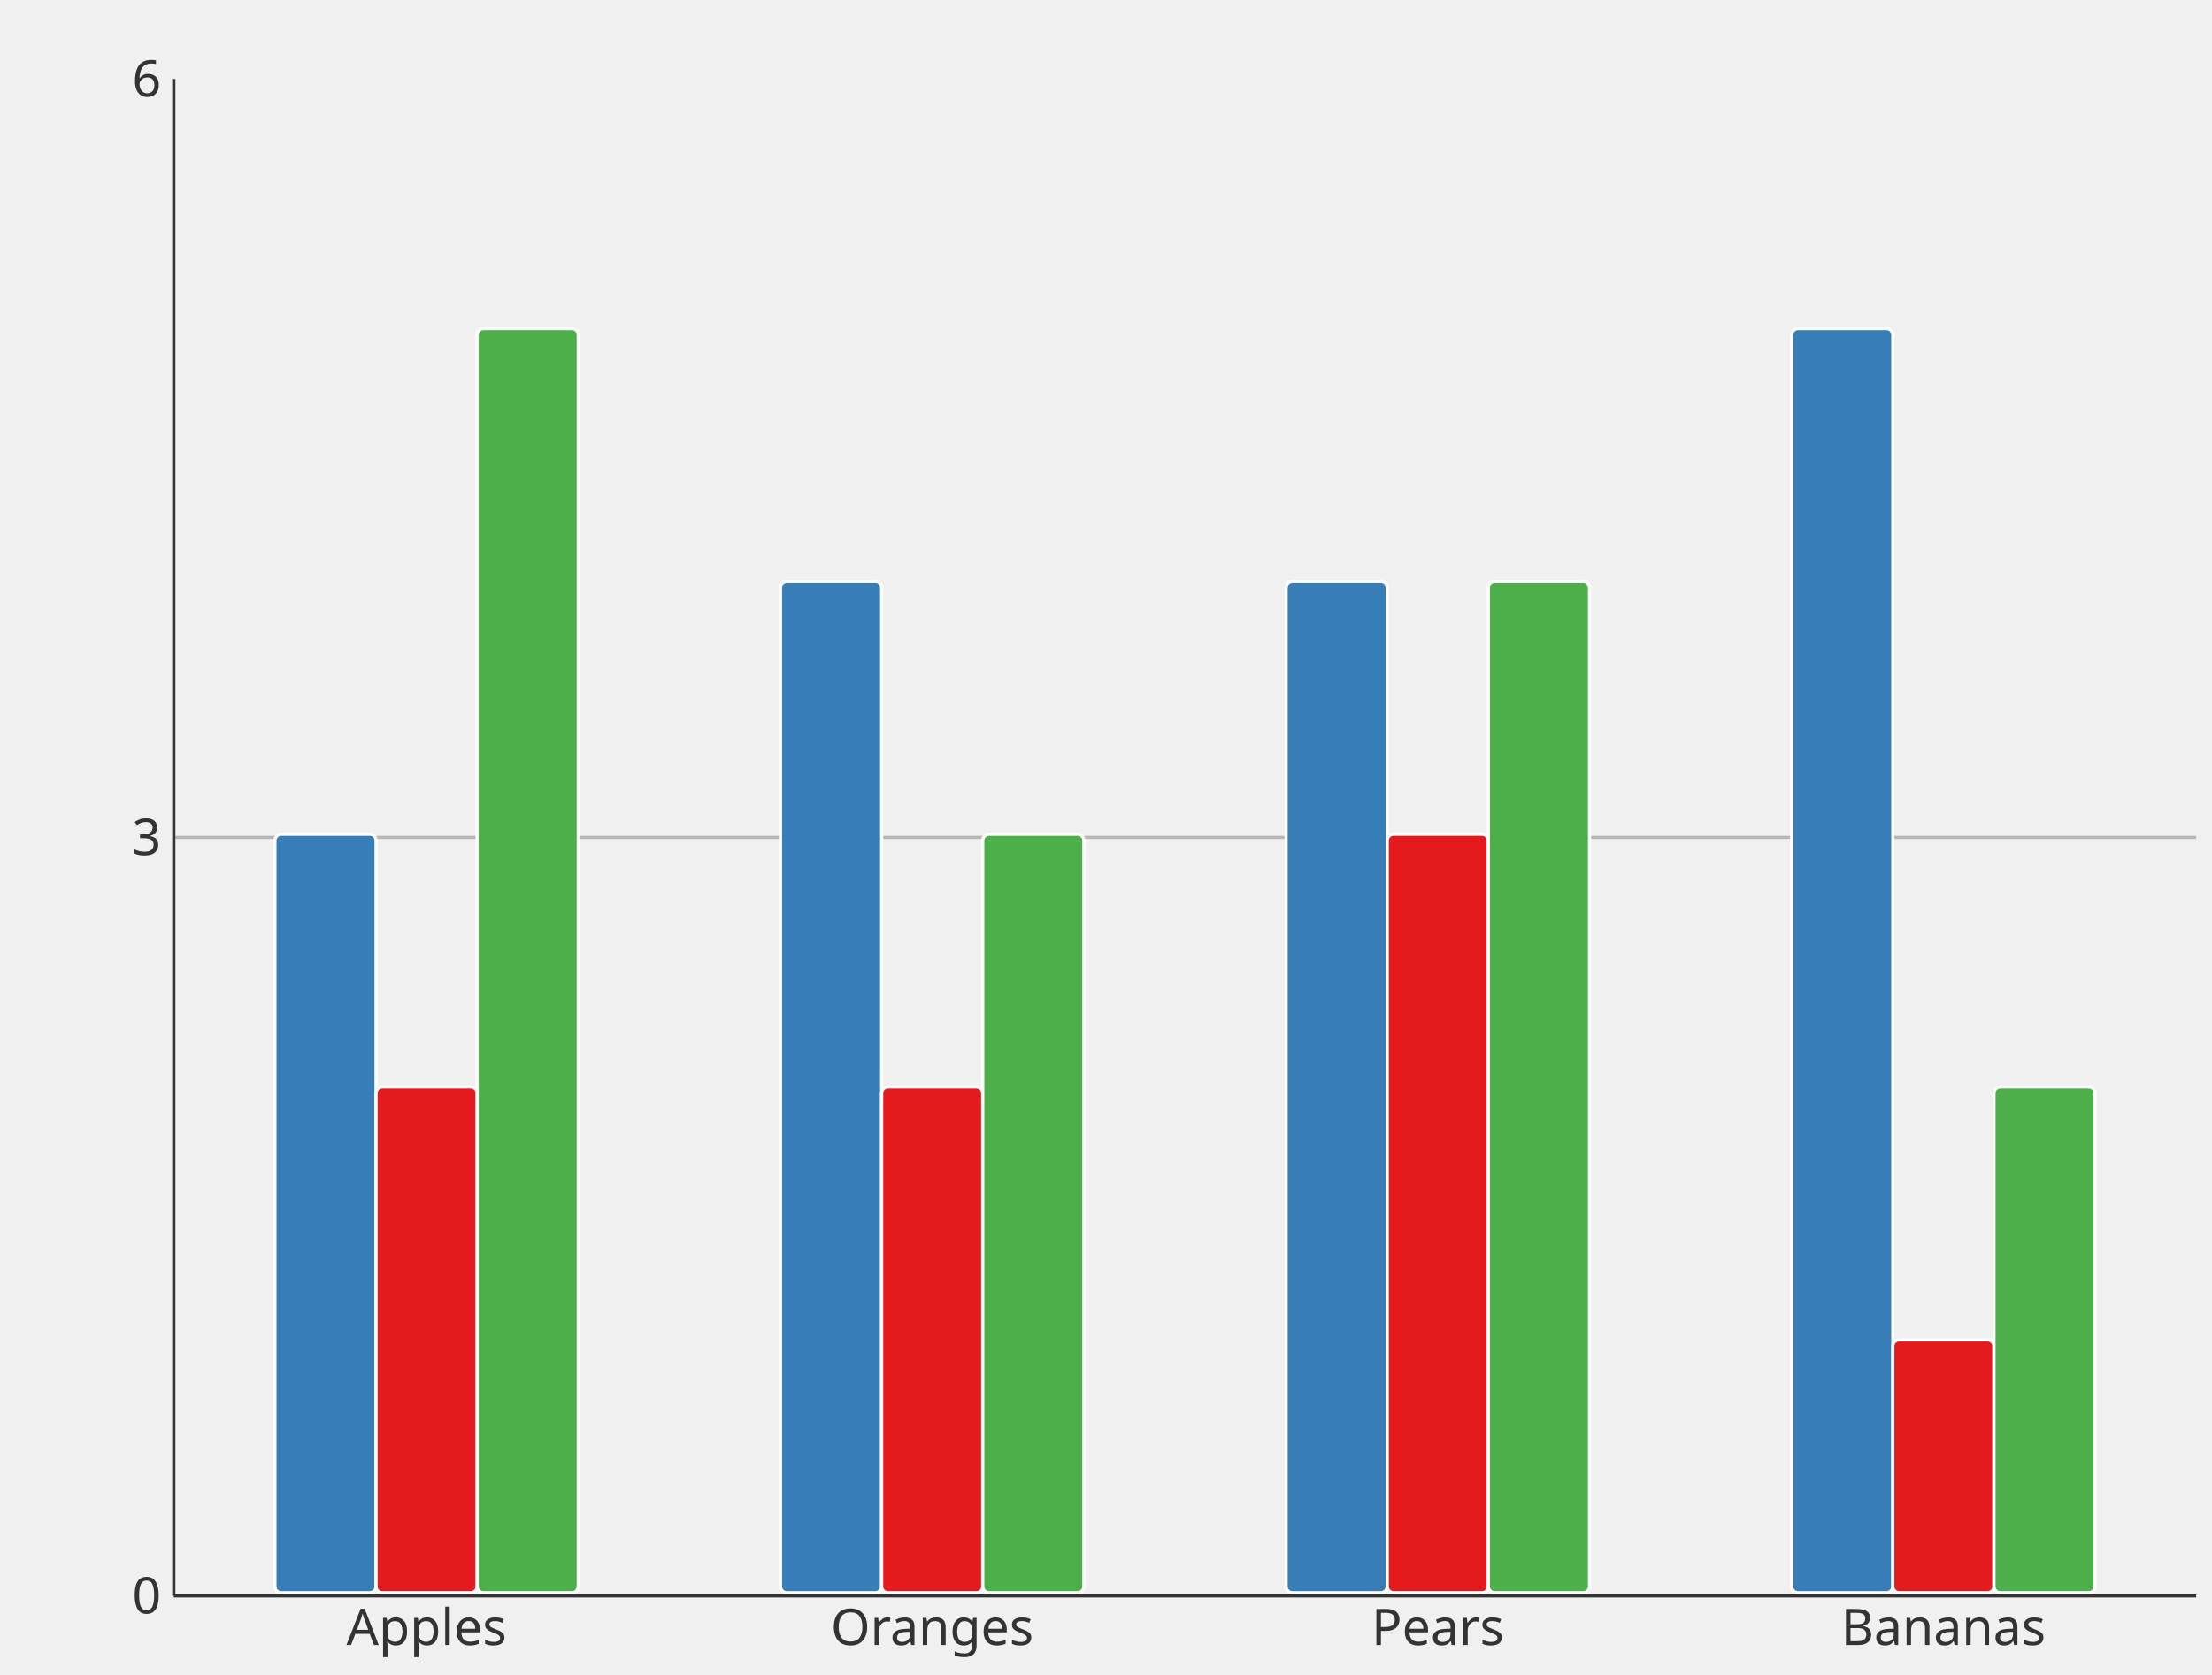
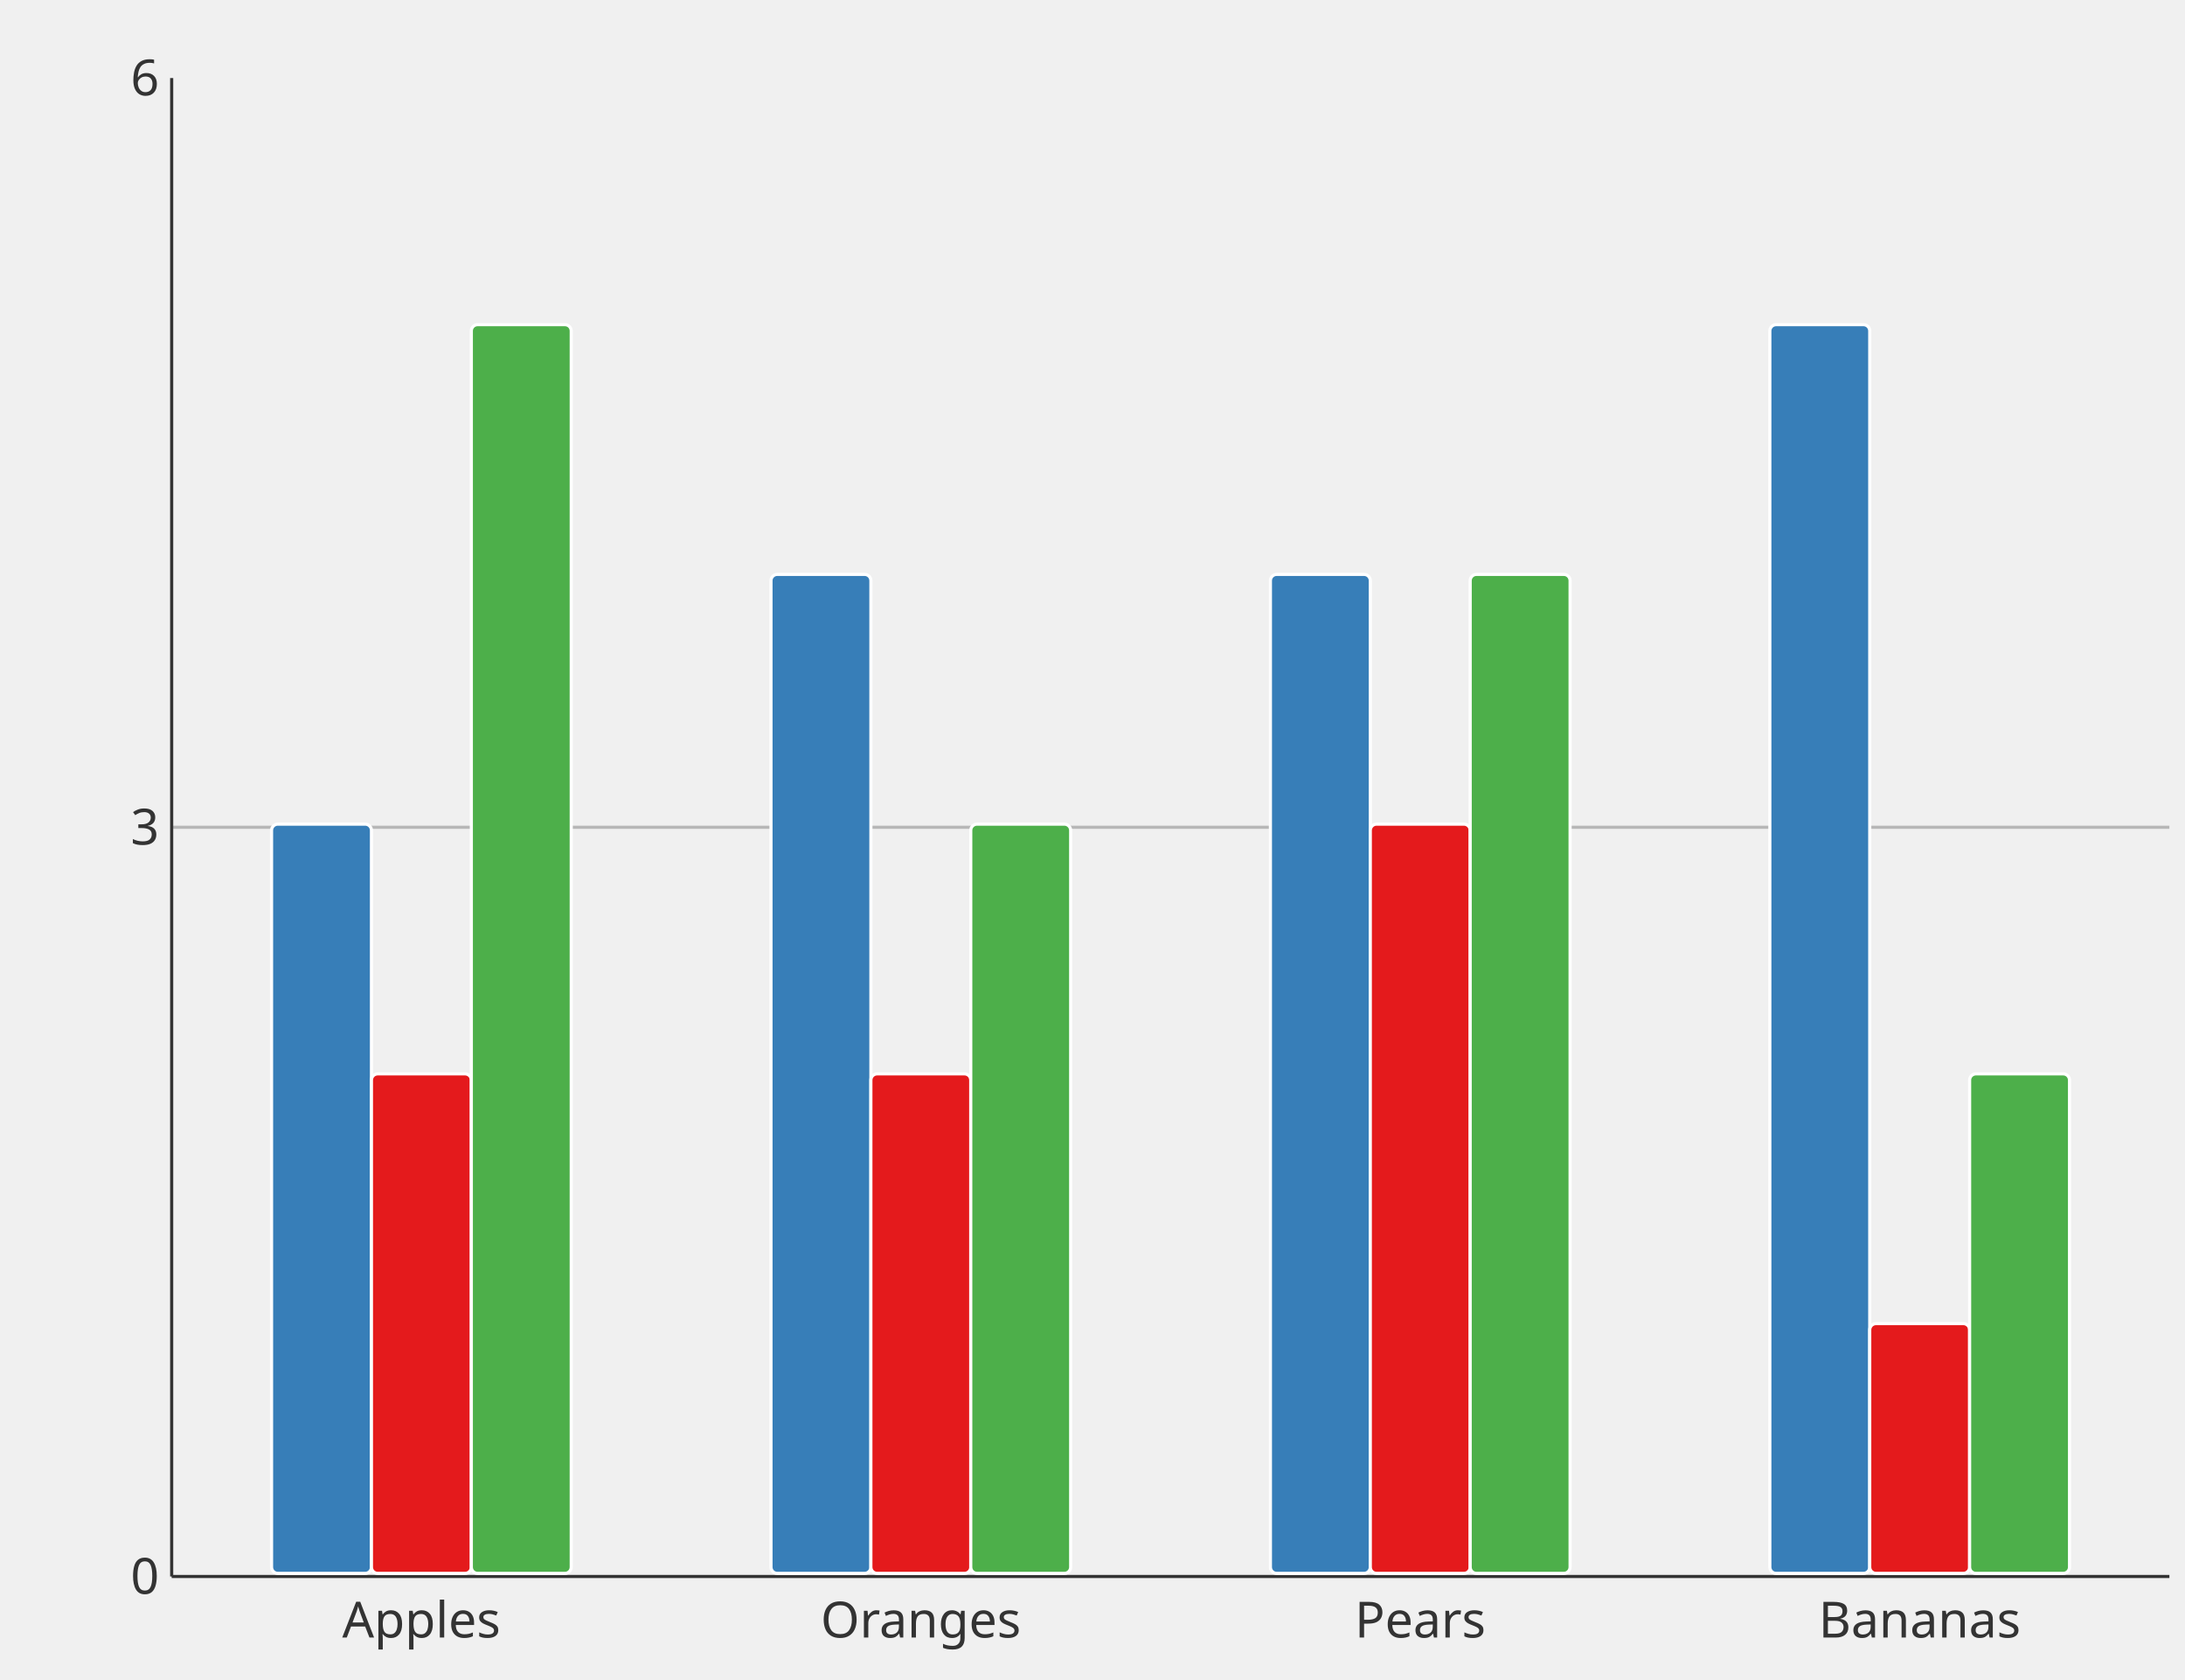
- <svg xmlns="http://www.w3.org/2000/svg" font-family="sans-serif" font-size="16" viewBox="-55 -25 700 530">
+ <svg xmlns="http://www.w3.org/2000/svg" font-family="sans-serif" font-size="16" viewBox="-55 -25 700 538">
  <style>
		@media (prefers-color-scheme: dark) {
			[fill="#333"] {fill: white}
			[stroke="#333"] {stroke: white}
		}
	</style>
  <g role="table">
    <line stroke="#333" x1="0" x2="0" y1="0" y2="480" />
    <line stroke="#333" x1="0" x2="640" y1="480" y2="480" />
    <line opacity="0.3" stroke="#333" x1="0" x2="640" y1="240" y2="240" />
    <g aria-hidden="true">
      <text dominant-baseline="middle" fill="#333" text-anchor="end" x="-4" y="480">0</text>
      <text dominant-baseline="middle" fill="#333" text-anchor="end" x="-4" y="240">3</text>
      <text dominant-baseline="middle" fill="#333" text-anchor="end" x="-4" y="0">6</text>
    </g>
    <g role="row">
-       <text dominant-baseline="middle" fill="#333" role="columnheader" text-anchor="middle" x="80" y="490">Apples</text>
-       <text dominant-baseline="middle" fill="#333" role="columnheader" text-anchor="middle" x="240" y="490">Oranges</text>
-       <text dominant-baseline="middle" fill="#333" role="columnheader" text-anchor="middle" x="400" y="490">Pears</text>
-       <text dominant-baseline="middle" fill="#333" role="columnheader" text-anchor="middle" x="560" y="490">Bananas</text>
+       <text dominant-baseline="middle" fill="#333" role="columnheader" text-anchor="middle" x="80" y="494">Apples</text>
+       <text dominant-baseline="middle" fill="#333" role="columnheader" text-anchor="middle" x="240" y="494">Oranges</text>
+       <text dominant-baseline="middle" fill="#333" role="columnheader" text-anchor="middle" x="400" y="494">Pears</text>
+       <text dominant-baseline="middle" fill="#333" role="columnheader" text-anchor="middle" x="560" y="494">Bananas</text>
    </g>
    <g fill="#377eb8" role="row" stroke="white">
      <rect height="240" role="cell" rx="2" ry="2" width="32" x="32" y="239">
				</rect>
      <rect height="320" role="cell" rx="2" ry="2" width="32" x="192" y="159">
				</rect>
      <rect height="320" role="cell" rx="2" ry="2" width="32" x="352" y="159">
				</rect>
      <rect height="400" role="cell" rx="2" ry="2" width="32" x="512" y="79">
				</rect>
    </g>
    <g fill="#e41a1c" role="row" stroke="white">
      <rect height="160" role="cell" rx="2" ry="2" width="32" x="64" y="319">
				</rect>
      <rect height="160" role="cell" rx="2" ry="2" width="32" x="224" y="319">
				</rect>
      <rect height="240" role="cell" rx="2" ry="2" width="32" x="384" y="239">
				</rect>
      <rect height="80" role="cell" rx="2" ry="2" width="32" x="544" y="399">
				</rect>
    </g>
    <g fill="#4daf4a" role="row" stroke="white">
      <rect height="400" role="cell" rx="2" ry="2" width="32" x="96" y="79">
				</rect>
      <rect height="240" role="cell" rx="2" ry="2" width="32" x="256" y="239">
				</rect>
      <rect height="320" role="cell" rx="2" ry="2" width="32" x="416" y="159">
				</rect>
      <rect height="160" role="cell" rx="2" ry="2" width="32" x="576" y="319">
				</rect>
    </g>
  </g>
</svg>
